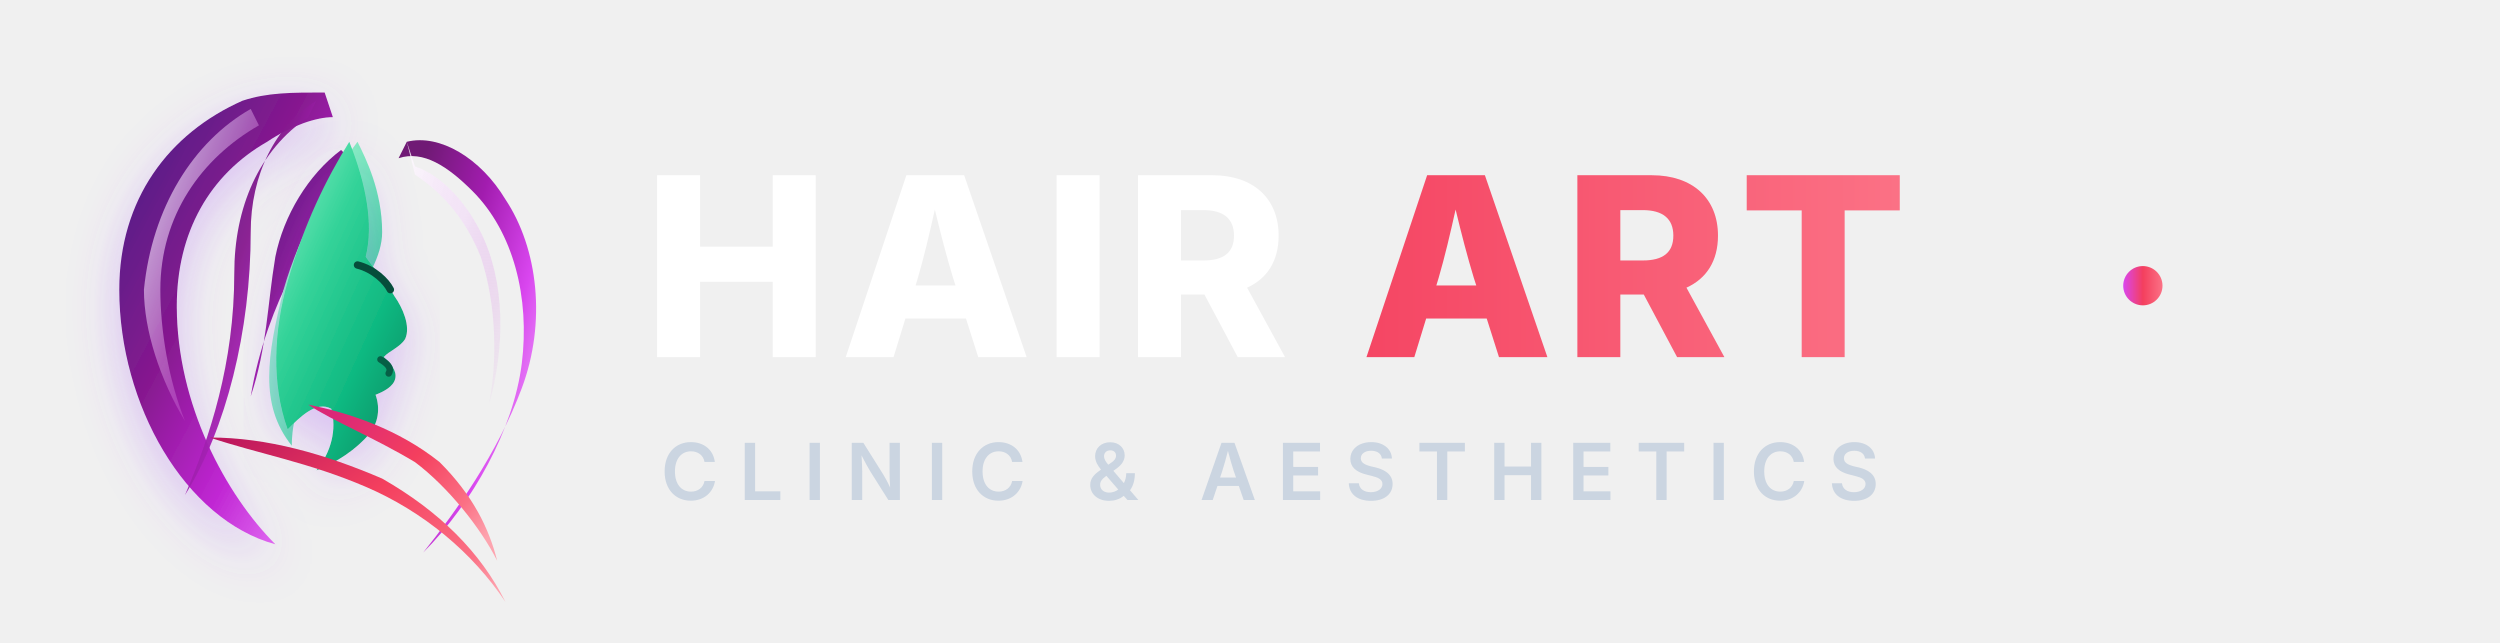
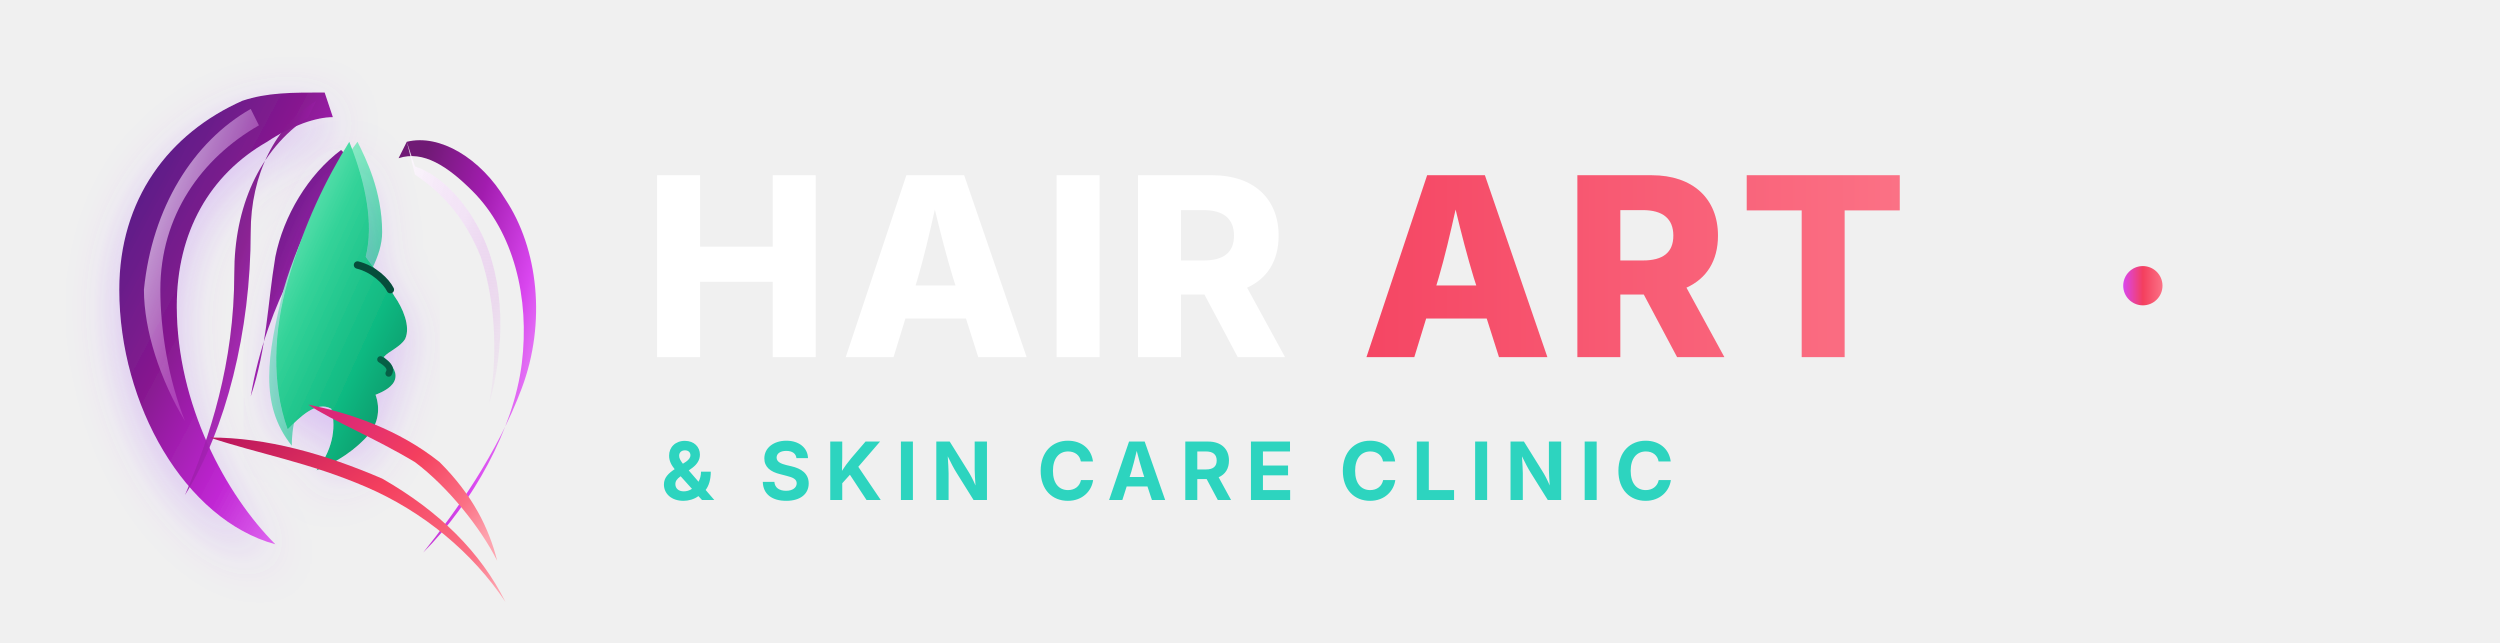
<svg xmlns="http://www.w3.org/2000/svg" viewBox="0 0 280 72" width="280" height="72" fill="none">
  <defs>
    <linearGradient id="purpleRibbonL" x1="15%" y1="10%" x2="90%" y2="95%">
      <stop offset="0%" stop-color="#581c87" />
      <stop offset="35%" stop-color="#86198f" />
      <stop offset="70%" stop-color="#c026d3" />
      <stop offset="100%" stop-color="#e879f9" />
    </linearGradient>
    <linearGradient id="purpleRibbonRightL" x1="10%" y1="15%" x2="95%" y2="85%">
      <stop offset="0%" stop-color="#701a75" />
      <stop offset="35%" stop-color="#a21caf" />
      <stop offset="70%" stop-color="#d946ef" />
      <stop offset="100%" stop-color="#f0abfc" />
    </linearGradient>
    <linearGradient id="purpleRibbonSheenL" x1="0%" y1="0%" x2="100%" y2="100%">
      <stop offset="0%" stop-color="#ffffff" stop-opacity="0.85" />
      <stop offset="45%" stop-color="#f5d0fe" stop-opacity="0.4" />
      <stop offset="100%" stop-color="#c026d3" stop-opacity="0" />
    </linearGradient>
    <linearGradient id="jadeFaceL" x1="15%" y1="10%" x2="85%" y2="90%">
      <stop offset="0%" stop-color="#6ee7b7" />
      <stop offset="30%" stop-color="#34d399" />
      <stop offset="70%" stop-color="#10b981" />
      <stop offset="100%" stop-color="#059669" />
    </linearGradient>
    <linearGradient id="jadeHighlightL" x1="0%" y1="0%" x2="100%" y2="100%">
      <stop offset="0%" stop-color="#d1fae5" />
      <stop offset="50%" stop-color="#6ee7b7" />
      <stop offset="100%" stop-color="#10b981" />
    </linearGradient>
    <linearGradient id="magentaRibbonL" x1="5%" y1="20%" x2="95%" y2="85%">
      <stop offset="0%" stop-color="#db2777" />
      <stop offset="45%" stop-color="#f43f5e" />
      <stop offset="80%" stop-color="#fb7185" />
      <stop offset="100%" stop-color="#fda4af" />
    </linearGradient>
    <linearGradient id="magentaRibbonLowerL" x1="0%" y1="10%" x2="100%" y2="90%">
      <stop offset="0%" stop-color="#be185d" />
      <stop offset="45%" stop-color="#f43f5e" />
      <stop offset="85%" stop-color="#fb7185" />
      <stop offset="100%" stop-color="#fda4af" />
    </linearGradient>
    <linearGradient id="brandArtTextL" x1="0%" y1="0%" x2="100%" y2="0%">
      <stop offset="0%" stop-color="#d946ef" />
      <stop offset="50%" stop-color="#f43f5e" />
      <stop offset="100%" stop-color="#fb7185" />
    </linearGradient>
    <filter id="softGlowDark" x="-25%" y="-25%" width="150%" height="150%">
      <feDropShadow dx="0" dy="2" stdDeviation="3" flood-color="#a855f7" flood-opacity="0.32" />
    </filter>
  </defs>
  <g id="logoEmblemL" transform="translate(6, 3) scale(0.92)">
    <path d="M 23 9 C 14 13 8 21 8 32 C 8 46 16 60 27 63 C 21 57 15 46 15 34 C 15 25 19 18 26 14 C 29 12 32 11 34 11 L 33 8 C 29 8 26 8 23 9 Z" fill="url(#purpleRibbonL)" filter="url(#softGlowDark)" />
    <path d="M 32 9 C 27 12 24 18 24 25 C 24 37 21 49 16 57 C 19 50 22 41 22 30 C 22 22 25 15 31 11 Z" fill="url(#purpleRibbonL)" opacity="0.95" />
    <path d="M 24 10 C 17 14 12 22 11 32 C 11 37 13 43 16 48 C 14 43 13 37 13 32 C 13 23 18 16 25 12 Z" fill="url(#purpleRibbonSheenL)" />
    <path d="M 43 14 C 47 13 52 16 55 21 C 59 27 60 36 57 44 C 54 52 49 59 45 64 C 51 58 56 49 57 41 C 58 33 56 25 51 20 C 48 17 45 15 42 16 Z" fill="url(#purpleRibbonRightL)" />
    <path d="M 43 14 L 44 17 C 47 18 50 21 52 25 C 55 31 55 39 53 46 C 54 41 54 34 52 28 C 50 23 47 20 44 18 Z" fill="url(#purpleRibbonSheenL)" />
    <path d="M 35 15 C 31 18 28 23 27 28 C 26 34 26 39 24 45 C 25 39 27 34 29 30 C 31 25 34 21 38 18 Z" fill="url(#purpleRibbonL)" />
    <path d="M 37 14 C 34 18 30 25 28 32 C 26 40 25 46 29 51 C 29 48 30 45 31 43 C 31 40 33 37 36 34 C 38 31 40 28 40 25 C 40 20 38 16 37 14 Z" fill="url(#jadeHighlightL)" />
    <path d="M 36 14 C 38 19 39 24 38 28 C 39 29.5 40.5 31 41.5 32.8 C 42.5 34.2 43.5 36.5 42.8 38 C 42.2 39 40.8 39.5 40.2 40.2 C 41 41 41.8 41.8 41.6 42.8 C 41.4 43.8 40.2 44.4 39.2 44.8 C 39.8 46.5 39.5 48.2 38.5 49.5 C 36.8 51.5 34.5 53 32 54 C 33.8 51.8 34.5 49 33.8 46.5 C 32 45.5 30 47.5 28.5 49 C 26.5 43.5 26.8 37 28.5 31 C 30.5 24 33.2 18.5 36 14 Z" fill="url(#jadeFaceL)" filter="url(#softGlowDark)" />
    <path d="M 37 29 C 39 29.5 40.5 31 41 32" stroke="#064e3b" stroke-width="0.9" stroke-linecap="round" fill="none" />
    <path d="M 39.8 40.5 C 40.6 41 41.2 41.5 40.8 42.2" stroke="#065f46" stroke-width="0.8" stroke-linecap="round" fill="none" />
    <path d="M 31 46 C 36 47 42 49 47 53 C 51 57 53 61 54 65 C 52 61 48 56 44 53 C 39 50 34 48 31 46 Z" fill="url(#magentaRibbonL)" />
    <path d="M 19 50 C 26 50 33 52 40 55 C 47 59 52 64 55 70 C 51 64 45 59 38 56 C 31 53 25 52 19 50 Z" fill="url(#magentaRibbonLowerL)" />
  </g>
  <g transform="translate(72, 0)">
    <text x="0" y="40" font-family="'Plus Jakarta Sans', 'Inter', system-ui, -apple-system, sans-serif" font-size="28" font-weight="800" letter-spacing="0.04em" fill="#ffffff">HAIR<tspan dx="8" fill="url(#brandArtTextL)">ART</tspan>
    </text>
-     <text x="2" y="56" font-family="'Inter', system-ui, -apple-system, sans-serif" font-size="8.8" font-weight="600" letter-spacing="0.26em" fill="#cbd5e1">CLINIC &amp; AESTHETICS</text>
+     <text x="2" y="56" font-family="'Inter', system-ui, -apple-system, sans-serif" font-size="9" font-weight="700" letter-spacing="0.16em" fill="#2dd4bf">&amp; SKIN CARE CLINIC</text>
    <circle cx="168" cy="32" r="2.2" fill="url(#brandArtTextL)" />
  </g>
</svg>
